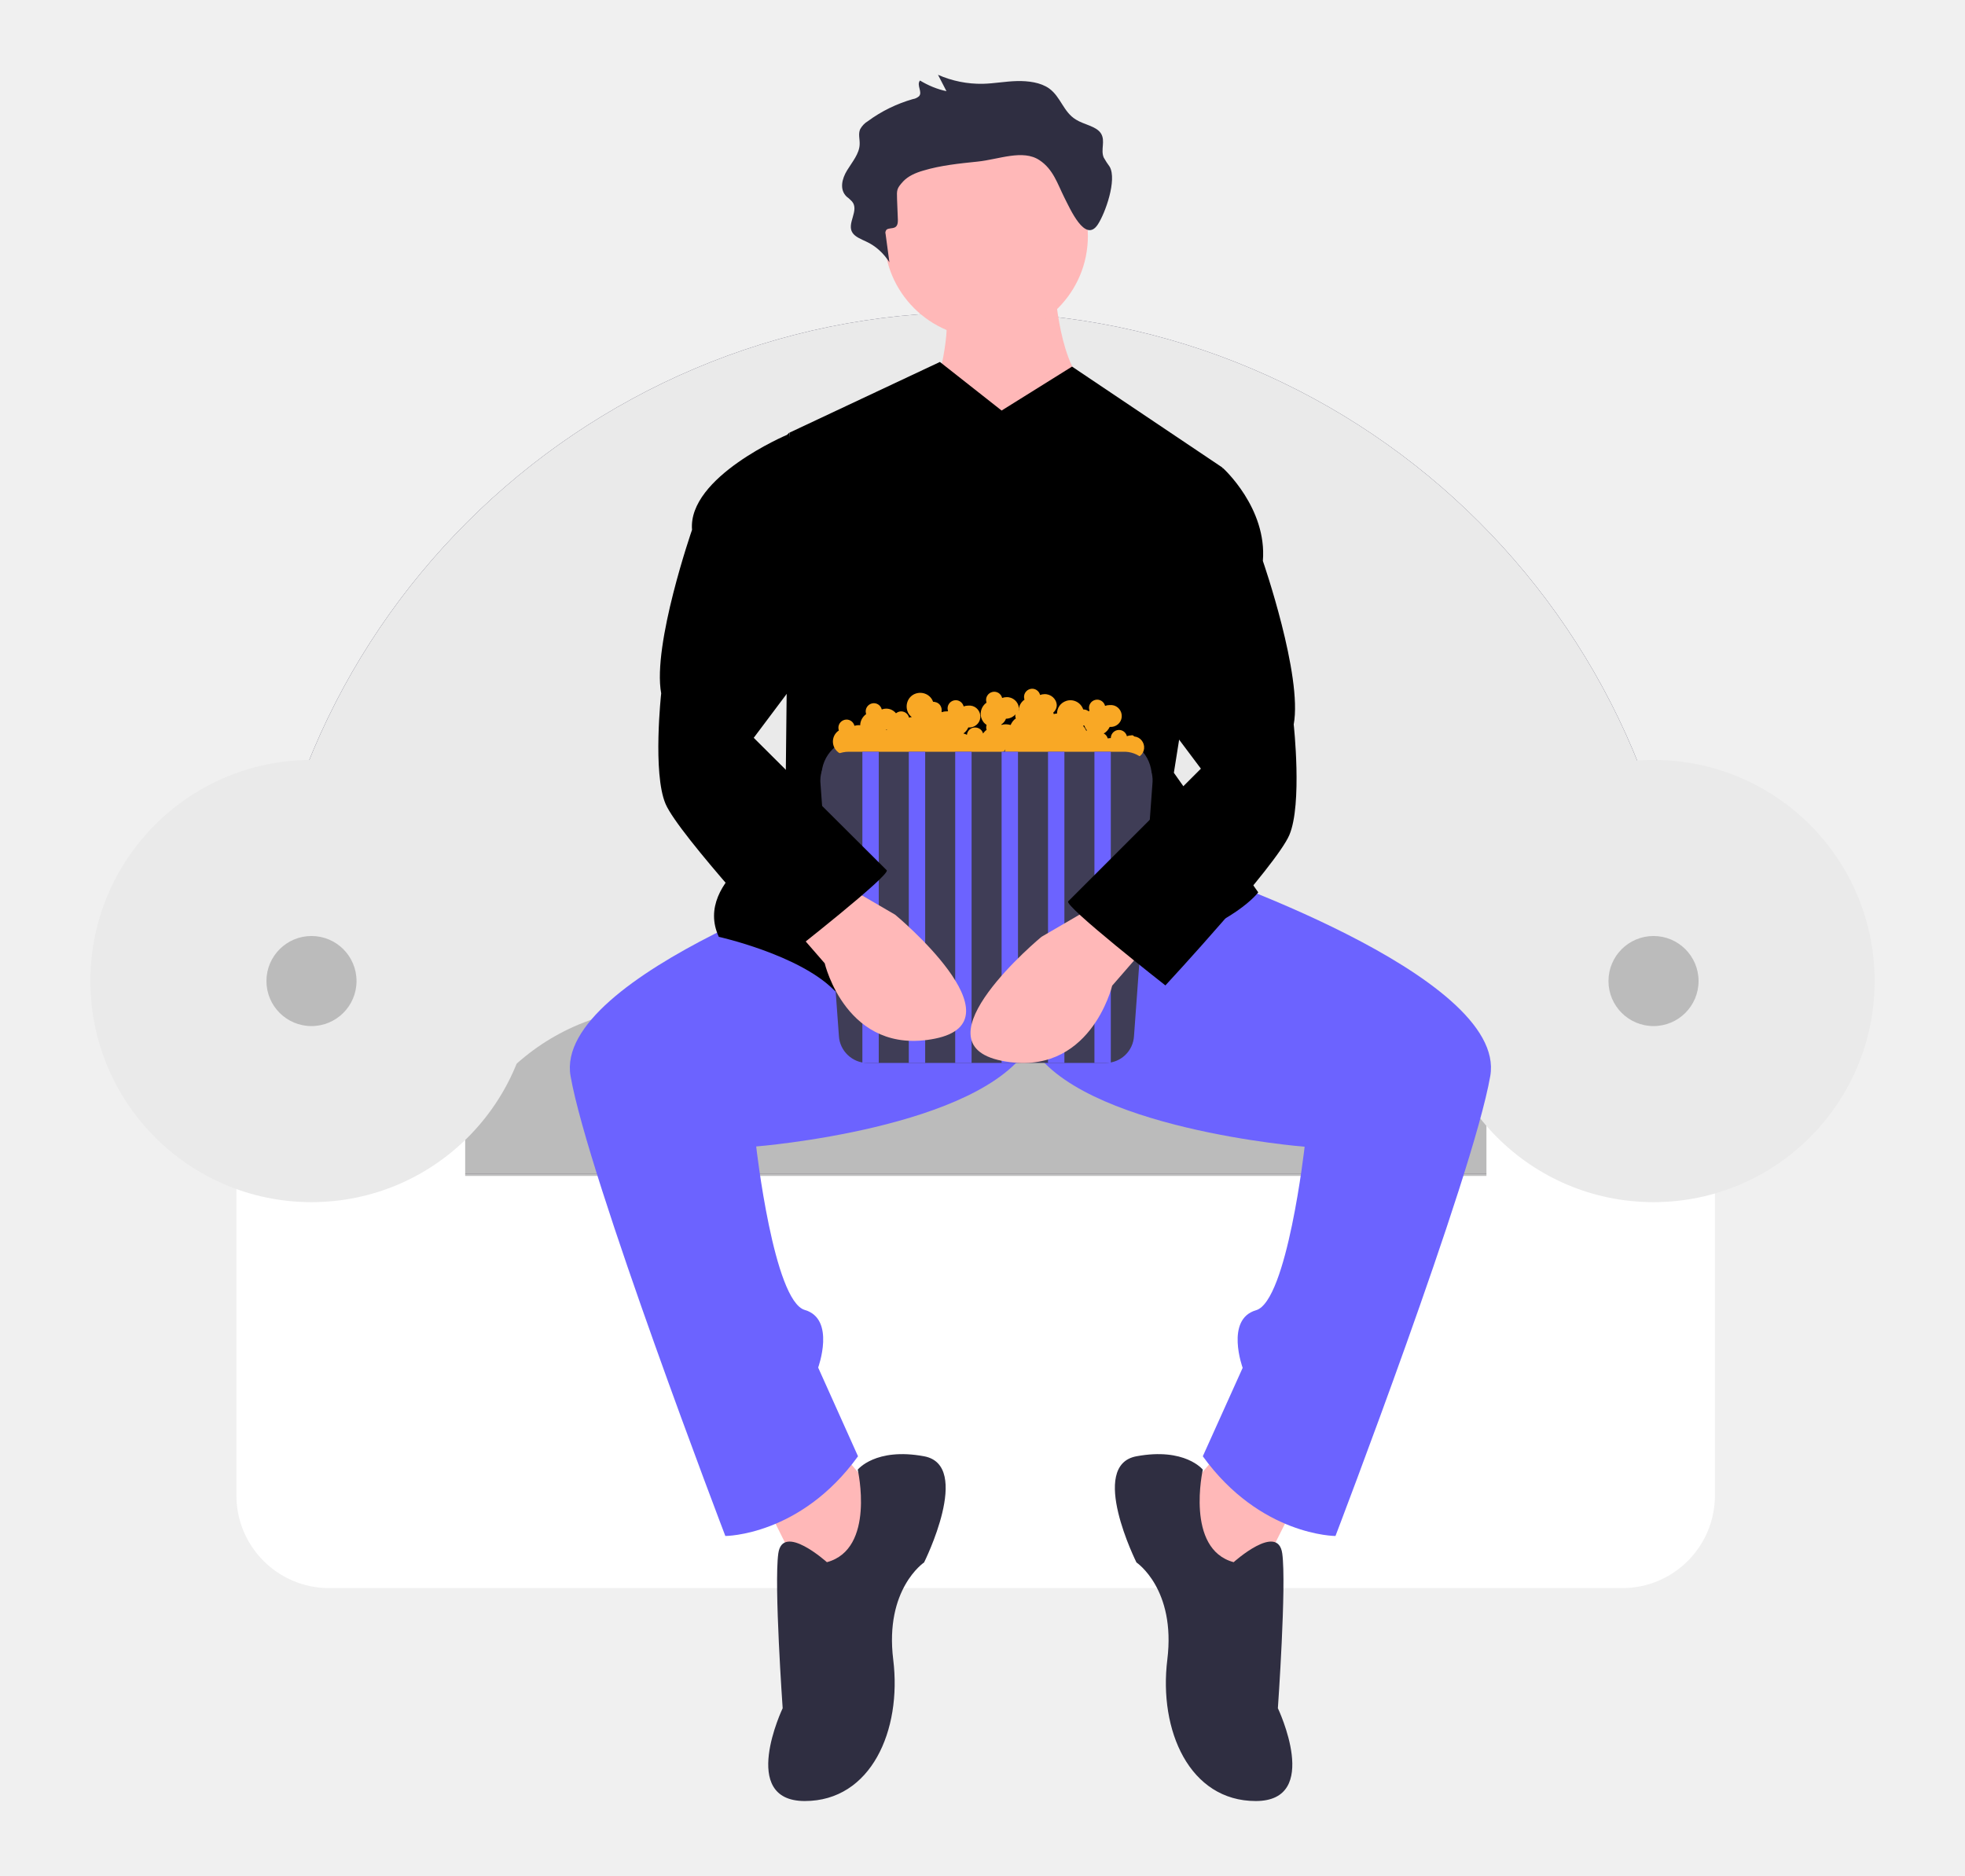
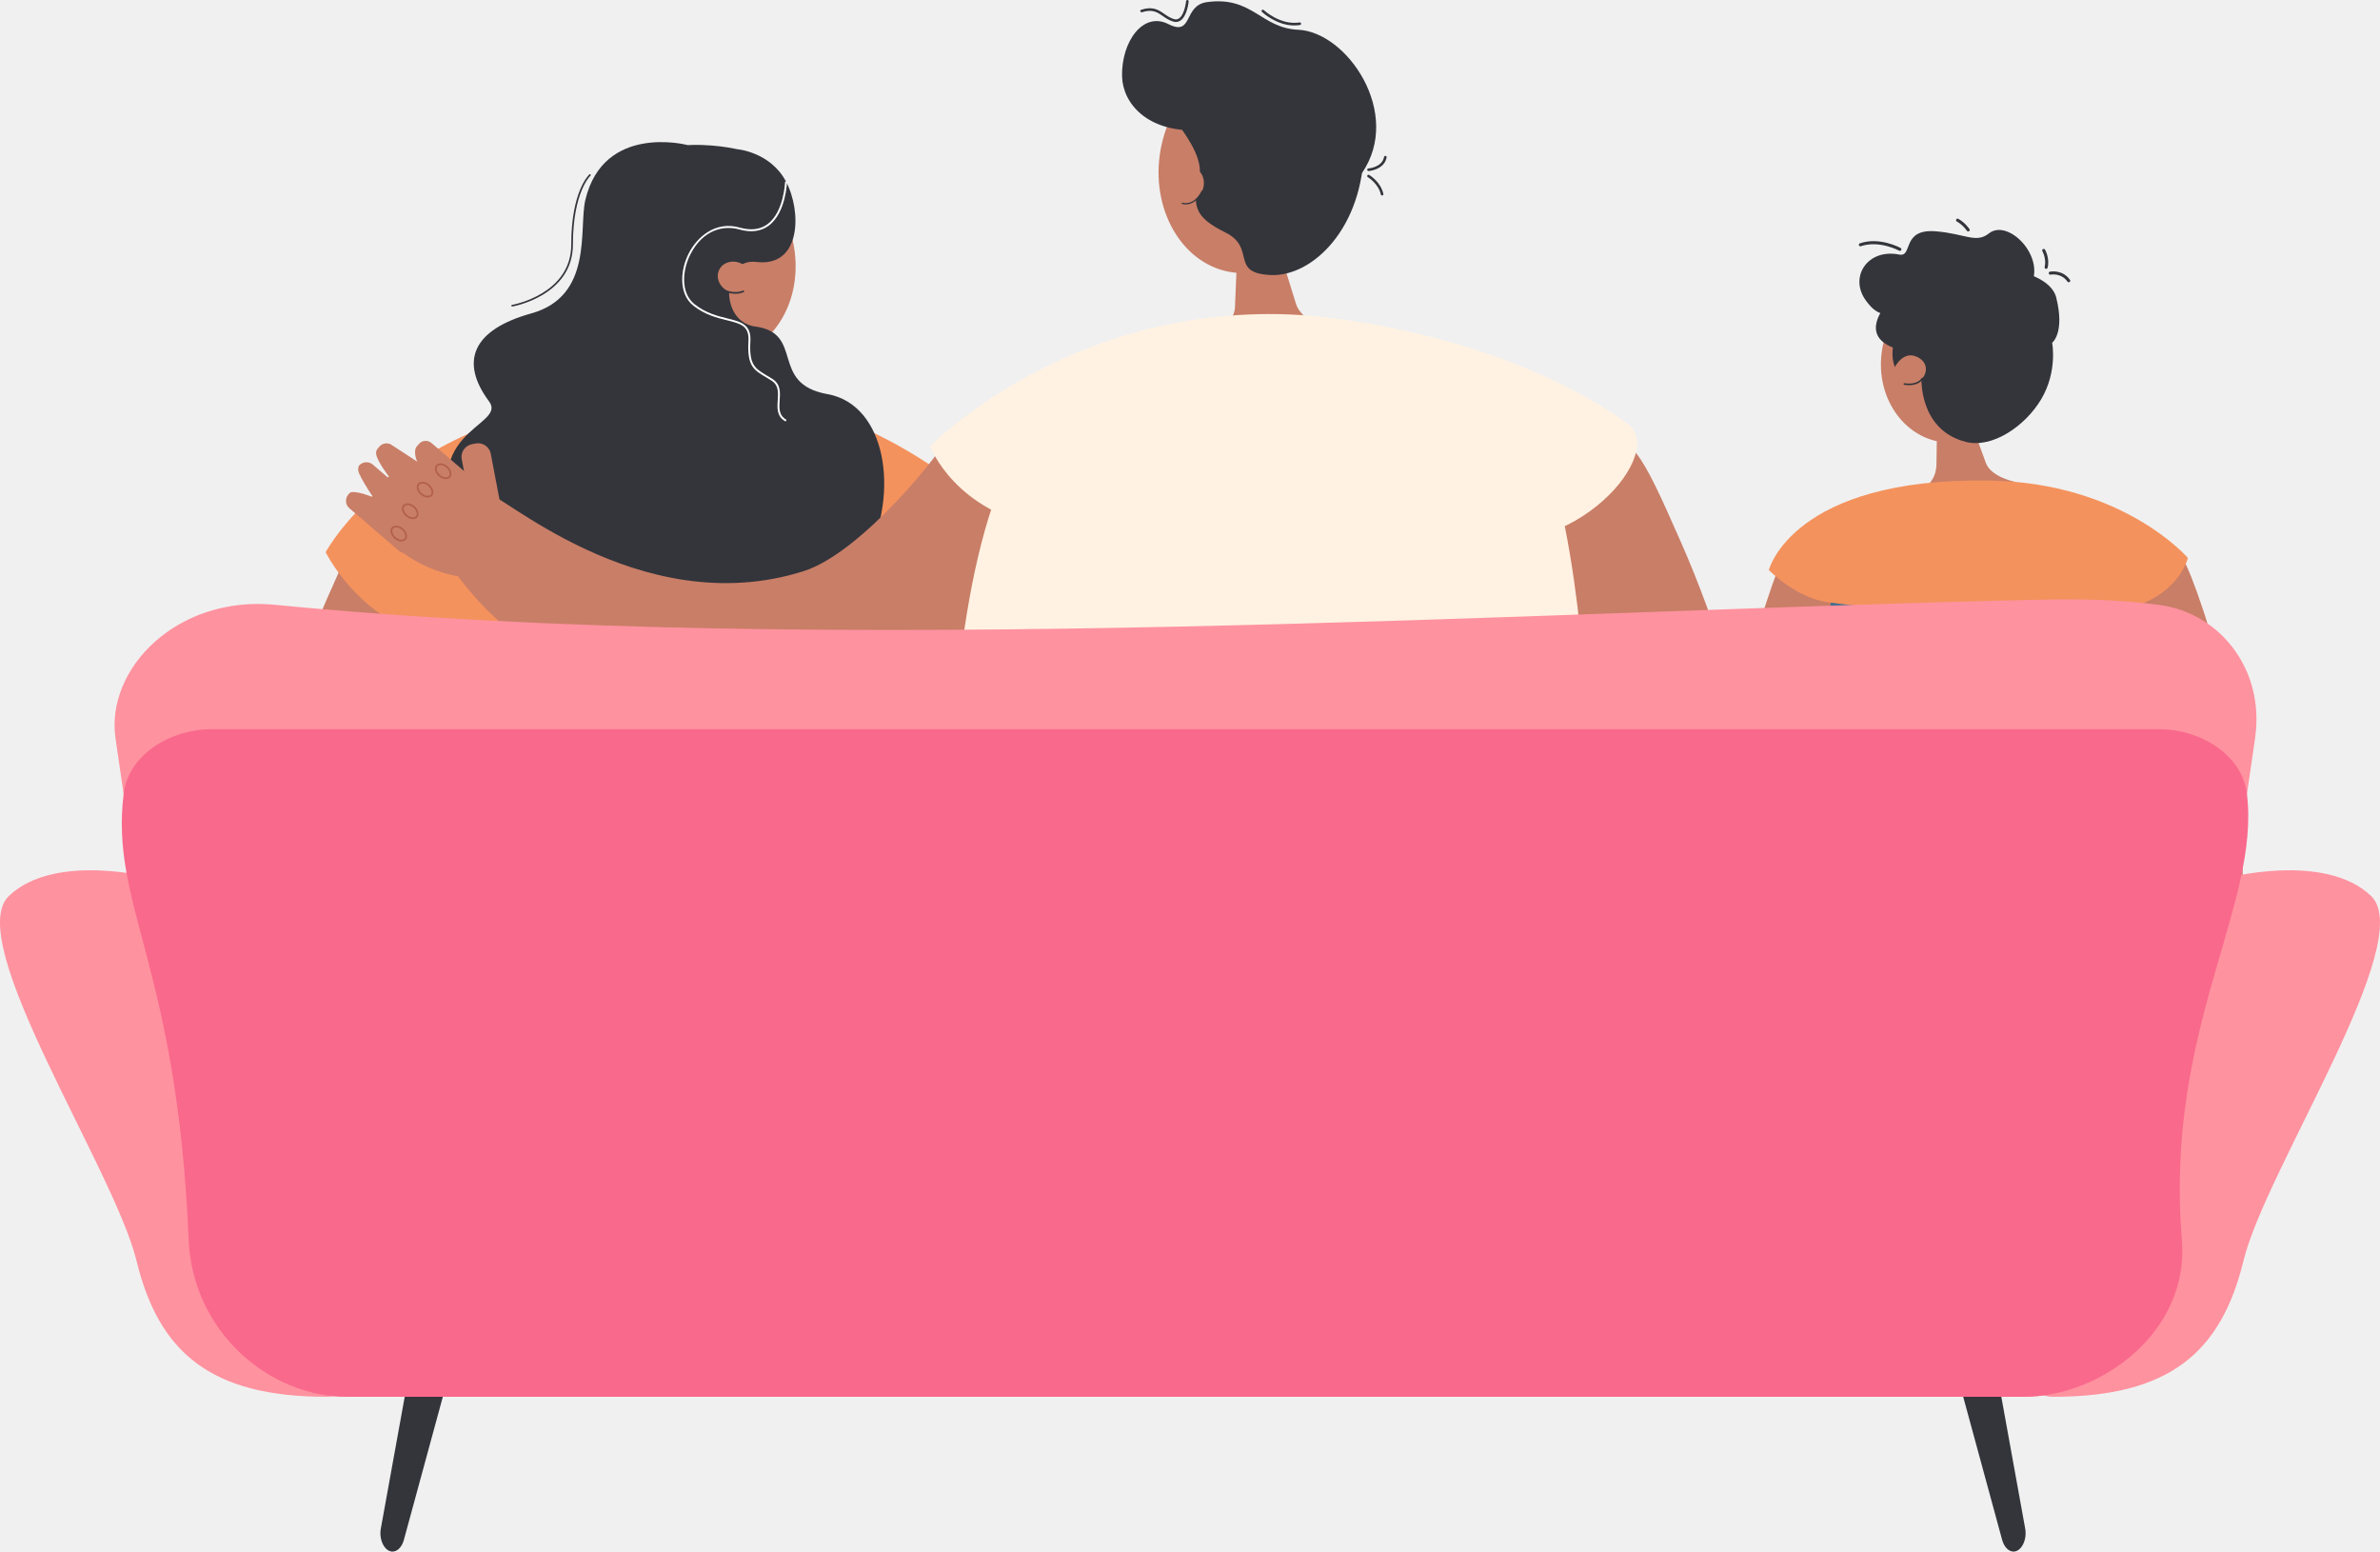
- <svg xmlns="http://www.w3.org/2000/svg" version="1.1" id="Layer_1" x="0px" y="0px" viewBox="0 0 719.8 687.2" style="enable-background:new 0 0 719.8 687.2;" xml:space="preserve">
-   <style type="text/css">
- 	.st0{fill:#3F3D56;}
- 	.st1{fill:#EAEAEA;}
- 	.st2{opacity:0.2;enable-background:new    ;}
- 	.st3{fill:#FFFFFF;}
- 	.st4{fill:#FFB8B8;}
- 	.st5{fill:#6C63FF;}
- 	.st6{fill:#2F2E41;}
- 	.st7{fill:#F9A825;}
- </style>
-   <g>
-     <path class="st0" d="M94.2,430.1h524.5v-53.5c0-144.6-117.6-262.2-262.2-262.2S94.2,232,94.2,376.6V430.1z" />
-     <path class="st1" d="M94.2,430.1h524.5v-53.5c0-144.6-117.6-262.2-262.2-262.2S94.2,232,94.2,376.6V430.1z" />
-     <path class="st2" d="M162.2,448.7h403.6c-0.8-44.2-36.8-79.6-81-79.6H243.2C199,369.1,163,404.5,162.2,448.7z" />
-     <path class="st3" d="M544.5,400.6v30.2H170.4v-30.2H86.6v147.2c0,18.8,15.2,34,34,34l0,0h473.6c18.8,0,34-15.2,34-34l0,0V400.6   H544.5z" />
-     <circle class="st1" cx="114.1" cy="359.4" r="81" />
-     <circle class="st1" cx="605.7" cy="359.4" r="81" />
-     <circle class="st2" cx="114.1" cy="359.4" r="16.5" />
-     <circle class="st2" cx="605.7" cy="359.4" r="16.5" />
-     <path class="st4" d="M386.4,105.1c0,0,1.6,30.8,13,37.3s0,50.2,0,50.2l-53.5,1.6l-3.2-51.8c0,0,6.5-21.1,3.2-30.8   S386.4,105.1,386.4,105.1z" />
-     <polygon class="st4" points="446.2,532.6 426.9,555.3 457.5,584.5 473.8,552  " />
-     <polygon class="st4" points="308.5,532.6 328,555.3 297.2,584.5 281,552  " />
-     <path class="st5" d="M435.8,318.1c0,0,116.6,38.9,110.1,76.1c-6.5,37.3-56.7,168.5-56.7,168.5s-27.5,0-48.6-29.2l14.6-32.4   c0,0-6.5-17.8,4.9-21.1s17.8-59.9,17.8-59.9s-82.6-6.5-100.4-37.3L345,305L435.8,318.1z" />
-     <path class="st5" d="M319.1,318.1c0,0-116.6,38.9-110.1,76.1s56.7,168.5,56.7,168.5s27.5,0,48.6-29.2L299.7,501   c0,0,6.5-17.8-4.9-21.1S277,420,277,420s82.6-6.5,100.4-37.3l32.4-77.7L319.1,318.1z" />
-     <path class="st6" d="M451.9,572.3c0,0,16.2-14.6,17.8-3.2s-1.6,56.7-1.6,56.7s16.2,34-8.1,34s-35.6-25.9-32.4-51.8   s-11.3-35.6-11.3-35.6s-17.8-35.6,0-38.9s24.3,4.9,24.3,4.9S434.1,567.5,451.9,572.3z" />
-     <path class="st6" d="M302.9,572.3c0,0-16.2-14.6-17.8-3.2c-1.6,11.4,1.6,56.7,1.6,56.7s-16.2,34,8.1,34s35.6-25.9,32.4-51.8   s11.3-35.6,11.3-35.6s17.8-35.6,0-38.9s-24.3,4.9-24.3,4.9S320.8,567.5,302.9,572.3z" />
-     <circle class="st4" cx="361.2" cy="86.5" r="37.3" />
-     <path d="M366.9,150.4l-22.6-17.8l-55.1,25.9l-1.6,147.4c0,0-34,16.2-24.3,37.3c0,0,29.2,6.5,42.1,19.4s85.8-4.9,116.6-14.6   s38.9-21.1,38.9-21.1L430,283.1l17.8-111.8l-55.1-37L366.9,150.4z" />
-     <path class="st6" d="M406.5,61.1c-0.8-1.1-1.6-2.3-2.2-3.4c-1.2-2.8,0.7-6.1-1-8.8c-1.7-2.7-6.2-3.2-9.2-5.1   c-4.6-2.8-5.5-8.3-9.8-11.4c-3.1-2.2-7.6-2.8-11.8-2.7s-8.3,0.9-12.5,1c-5.6,0.1-11.2-1-16.4-3.3l3.1,6c-3.4-0.7-6.7-2.1-9.7-3.9   c-1.4,1.7,1.1,4.3-0.4,5.8c-0.6,0.5-1.4,0.9-2.2,1c-5.9,1.7-11.5,4.4-16.5,8.1c-1.2,0.7-2.1,1.7-2.8,2.9c-0.8,1.8-0.1,3.7-0.2,5.6   c-0.1,3.4-2.7,6.4-4.6,9.5c-1.9,3.1-2.9,7.1-0.1,9.7c0.7,0.5,1.3,1.1,1.9,1.7c2.8,3.3-2.1,8.1,0.2,11.5c1,1.5,3.1,2.3,5,3.2   c3.5,1.6,6.4,4.3,8.5,7.6l-1.4-10.4c-0.2-0.5,0-1.1,0.3-1.5c0.7-0.7,2.1-0.4,3.1-0.9s1.1-1.7,1.1-2.7l-0.3-7.6   c-0.1-3.4-0.2-3.9,2.3-6.6c1.8-1.9,4.5-3.1,7.3-3.9c6.3-1.9,13.1-2.6,19.9-3.3c7.8-0.8,16.6-4.6,22.7-0.5c5,3.3,6.6,8.7,9,13.5   c2.2,4.3,7.7,17,12.3,10.1C404.9,78.1,409.2,65.9,406.5,61.1z" />
-     <path class="st0" d="M314.9,270.4h93c7.7,0,14,6.3,14,14l0,0l0,0h-121l0,0l0,0C300.9,276.6,307.1,270.4,314.9,270.4z" />
-     <path class="st7" d="M414.4,269.4c-0.5,0-1.1,0.1-1.6,0.3c-0.4-1.6-2-2.6-3.6-2.2c-1.3,0.3-2.3,1.5-2.3,2.9l0,0   c-0.4,0-0.7,0.1-1.1,0.2c-0.2-0.8-0.7-1.5-1.5-1.9c1-0.5,1.7-1.4,2.2-2.4c2.2,0.2,4.2-1.4,4.4-3.6c0.2-2.2-1.4-4.2-3.6-4.4   c-0.3,0-0.6,0-0.9,0c-0.5,0-1.1,0.1-1.6,0.3c-0.4-1.6-2-2.6-3.6-2.2s-2.6,2-2.2,3.6c0,0.1,0,0.2,0.1,0.3c-0.1,0.1-0.2,0.2-0.3,0.3   c-0.6-0.5-1.3-0.7-2-0.7c-0.9-2.6-3.7-4-6.3-3.1c-2,0.7-3.3,2.5-3.3,4.6c-0.4,0-0.8,0.1-1.2,0.2c0-0.2-0.1-0.3-0.2-0.5   c0.8-0.7,1.3-1.7,1.3-2.8c-0.1-2.3-2.2-4.1-4.5-4c-0.5,0-1.1,0.1-1.6,0.3c-0.4-1.6-2-2.6-3.6-2.2s-2.6,2-2.2,3.6   c0,0.1,0,0.2,0.1,0.3c-1.3,0.9-2.1,2.3-2.1,3.9l-0.1,0.1c0.1-0.3,0.1-0.6,0.1-0.9c-0.1-2.3-2.2-4.1-4.5-4c-0.5,0-1.1,0.1-1.6,0.3   c-0.4-1.6-2-2.6-3.6-2.2s-2.6,2-2.2,3.6c0,0.1,0,0.2,0.1,0.3c-2.3,1.6-2.8,4.7-1.3,6.9c0.3,0.5,0.8,0.9,1.3,1.3   c-0.2,0.6-0.2,1.2,0,1.8c-0.5,0.3-0.9,0.8-1.3,1.3c-0.4-1.6-2.1-2.5-3.7-2.1c-1.2,0.3-2.1,1.4-2.2,2.6c-0.4-0.2-0.8-0.4-1.3-0.5   c0.8-0.5,1.4-1.3,1.8-2.2c2.2,0.2,4.2-1.4,4.4-3.6c0.2-2.2-1.4-4.2-3.6-4.4c-0.3,0-0.6,0-0.9,0c-0.5,0-1.1,0.1-1.6,0.3   c-0.4-1.6-2-2.6-3.6-2.2s-2.6,2-2.2,3.6c0,0.1,0,0.2,0.1,0.3c-0.1,0-0.1,0.1-0.2,0.1c-0.2,0-0.3,0-0.5,0c-0.5,0-1.1,0.1-1.6,0.3   c0-0.1,0-0.1-0.1-0.2c0.3-1.6-0.7-3.2-2.3-3.5c-0.3-0.1-0.5-0.1-0.8-0.1c-0.9-2.6-3.8-3.9-6.4-3s-3.9,3.8-3,6.4   c0.3,0.9,0.8,1.6,1.6,2.2c-0.3,0-0.7,0.1-1,0.2c-0.4-1.6-2-2.6-3.6-2.2c-0.4,0.1-0.8,0.3-1.2,0.6c-0.9-1.1-2.2-1.7-3.6-1.7   c-0.5,0-1.1,0.1-1.6,0.3c-0.4-1.6-2-2.6-3.6-2.2s-2.6,2-2.2,3.6c0,0.1,0,0.2,0.1,0.3c-1.3,0.9-2.2,2.5-2.2,4.1l0,0   c-0.7-0.1-1.4,0-2.1,0.2c-0.4-1.6-2-2.6-3.6-2.2s-2.6,2-2.2,3.6c0,0.1,0,0.2,0.1,0.3c-2.3,1.5-2.9,4.6-1.3,6.9   c1.2,1.7,3.3,2.5,5.3,2.1c0.5,2.7,3,4.5,5.8,4.1c1.6-0.3,3-1.3,3.7-2.8c3.6,0.5,7.3,0.3,10.8-0.5c0.9,2.6,3.7,4,6.3,3.1   c1.3-0.5,2.4-1.4,2.9-2.7c0.7,0,1.4-0.2,2.1-0.5c1.4,2.4,4.4,3.2,6.8,1.9c0.9-0.5,1.7-1.4,2.1-2.4c2.3-0.4,4.6,0.8,5.4,3   c1.4-1.9,3.5-3,5.7-3.2c2.1,0.6,4.3-0.3,5.4-2.1c-0.7,2.7,0.9,5.4,3.6,6.1c2.4,0.6,4.9-0.6,5.8-2.8c0.7,0,1.4-0.2,2.1-0.5   c1.4,2.4,4.4,3.2,6.8,1.9c0.9-0.5,1.7-1.4,2.1-2.4c0.7,0,1.4-0.2,2.1-0.5c1.3,2.4,4.4,3.2,6.7,1.9c0.2-0.1,0.5-0.3,0.7-0.5   c0.5,2.7,3.1,4.5,5.8,4c1.2-0.2,2.4-0.9,3.1-1.9c2.2,1.7,5.3,1.3,7-0.9c0.3-0.3,0.5-0.7,0.6-1.1c2.2,0.2,4.2-1.4,4.4-3.6   c0.2-2.2-1.4-4.2-3.6-4.4C415,269.3,414.8,269.3,414.4,269.4L414.4,269.4z M325,267.3L325,267.3c-0.1,0.1-0.1,0.1-0.1,0.1   c-0.1,0-0.3,0-0.4,0c0,0,0,0,0-0.1C324.6,267.3,324.9,267.3,325,267.3z M366.9,265.6c0-0.1,0-0.1-0.1-0.2c0.8-0.5,1.4-1.3,1.7-2.1   c1.3,0,2.6-0.6,3.5-1.6c0,0.2-0.1,0.4-0.1,0.6c0,0.3,0.1,0.6,0.2,0.9c-0.9,0.6-1.5,1.5-1.9,2.4   C369.1,265.3,367.9,265.2,366.9,265.6L366.9,265.6z M396.8,266c0-0.1,0-0.1,0-0.2c0.1,0,0.3,0,0.4,0c0.2,0.6,0.5,1.2,1,1.8   c-0.1,0-0.2,0-0.3,0.1C397.6,267,397.2,266.4,396.8,266z" />
-     <path class="st0" d="M310.9,275.4c-5.8,0-10.4,4.7-10.4,10.4c0,0.2,0,0.4,0,0.6l6.8,93.1c0.3,5.5,4.9,9.9,10.4,9.9H405   c5.5,0,10.1-4.3,10.4-9.9l6.8-93.1c0.3-5.8-4.1-10.7-9.9-11c-0.2,0-0.4,0-0.6,0H310.9z" />
-     <rect x="315.9" y="275.4" class="st5" width="6" height="114" />
-     <rect x="332.9" y="275.4" class="st5" width="6" height="114" />
-     <rect x="349.9" y="275.4" class="st5" width="6" height="114" />
-     <rect x="366.9" y="275.4" class="st5" width="6" height="114" />
-     <rect x="383.9" y="275.4" class="st5" width="6" height="114" />
-     <rect x="400.9" y="275.4" class="st5" width="6" height="114" />
-     <path class="st4" d="M400.9,331.9l-19.4,11.3c0,0-47,38.9-14.6,45.4s40.5-27.5,40.5-27.5l11.3-13L400.9,331.9z" />
-     <path class="st4" d="M308.5,323.8l19.4,11.3c0,0,47,38.9,14.6,45.4s-40.4-27.6-40.4-27.6l-11.3-13L308.5,323.8z" />
-     <path d="M426.9,169.9l21.1,1.6c0,0,16.2,14.6,14.6,34c0,0,14.6,42.1,11.3,59.9c0,0,3.2,29.2-1.6,40.5S426.9,361,426.9,361   s-37.3-29.2-35.6-30.8l48.6-48.6l-24.3-32.4L426.9,169.9z" />
-     <path d="M289.1,158.5l-0.8,0.8c0,0-36.4,15.4-34.8,34.8c0,0-14.6,42.1-11.3,59.9c0,0-3.2,29.2,1.6,40.5s45.4,55.1,45.4,55.1   s37.3-29.2,35.6-30.8l-48.7-48.5l24.3-32.4L289.1,158.5z" />
+ <svg xmlns="http://www.w3.org/2000/svg" id="Layer_2" data-name="Layer 2" viewBox="0 0 1400.35 912.78">
+   <g id="_Layer_" data-name="&amp;lt;Layer&amp;gt;">
+     <g>
+       <g>
+         <g>
+           <path d="M581.05,301.5s17.64,34.14,16.98,86.22c-.65,52.07-60.74,20.25-60.74,20.25,0,0-1.96-68.58,0-70.54,1.96-1.96,43.76-35.92,43.76-35.92Z" style="fill: #c97e67; stroke-width: 0px;" />
+           <path d="M395.66,226.01l9.45-30.5,2.75-8.88,16.17-52.21,2.13,51.93,1.27,31.17.4,9.87c.27,6.7,4.36,8.1,9.32,13.93,2.01,2.36,14.9,16.66.28,23.12-18.21,8.05-52.26-4.14-65.2-20.1.1-.02,20.37-8.47,23.43-18.33Z" style="fill: #c97e67; stroke-width: 0px;" />
+           <path d="M467.56,147.87c-4.02-30.63-27.88-52.76-53.28-49.43-25.4,3.34-42.74,30.87-38.72,61.51,4.02,30.63,27.88,52.76,53.28,49.43,25.41-3.34,42.74-30.87,38.72-61.51Z" style="fill: #c97e67; stroke-width: 0px;" />
+           <path d="M195.55,685.17c7.53-82.86,24.79-201.34,64.31-295.16,9.16-21.74,12.97-29.9,20.11-41.77,5.75-9.55-4.54-30.55-20.78-40.56-15.23-9.39-38.96-7.86-42.71-3.21-6.38,7.91-13.19,23.06-23.79,47.12-36.83,83.6-58.89,191.6-67.83,330.84l70.68,2.74Z" style="fill: #c97e67; stroke-width: 0px;" />
+           <path d="M265.91,299.81s16.97-67.25,142.15-67.93c180.53-.98,163.82,164.9,180.52,416.99,0,0-177.83-25.15-346.25,11,0,0-15.62-257.31,23.58-360.07Z" style="fill: #e28569; stroke-width: 0px;" />
+           <path d="M191.6,324.86s28.56,58.29,92.42,51.93c61.25-6.11,196.47-25.12,244-32.95,47.52-7.83,68.06-29.59,68.06-29.59,0,0-58.11-65.51-144.15-79.49-8.08-1.32-16.47-2.3-25.16-2.86-14.59-.94-29.12.57-43.49.86-144.02,2.95-191.68,92.1-191.68,92.1Z" style="fill: #f4925d; stroke-width: 0px;" />
+           <path d="M433.6,87.76s19.6,1.47,28.9,19.1c9.31,17.64,8.9,50.41-17.35,47.25-26.25-3.16-14.14,50.25-41.02,53.18-26.87,2.93-63.41-52.7-47.45-93.36,15.96-40.66,76.91-26.18,76.91-26.18Z" style="fill: #33353b; stroke-width: 0px;" />
+           <path d="M404.14,85.25s-48.92-12.68-59.7,32.25c-4.07,16.95,4.9,56.65-31.84,66.87-34.55,9.62-42.31,28.3-24.82,51.81,11.26,15.14-48.1,17.25-13.72,81.38,30.7,57.25,215.8,49.25,235.59,10.71,19.79-38.54,11.74-90.27-22.77-96.41-34.51-6.14-13.12-35.86-42.57-39.78-16.96-2.26-20.52-26.45-7.29-40.17,13.23-13.72-32.89-66.68-32.89-66.68Z" style="fill: #33353b; stroke-width: 0px;" />
+           <path d="M462.23,247.95c-5.27-2.9-4.94-7.79-4.62-12.53.31-4.52.6-8.79-3.7-11.52-1.2-.76-2.31-1.42-3.38-2.07-7.11-4.24-11.02-6.57-10.15-21.17.54-9.01-4.71-10.3-12.65-12.24-5.78-1.41-12.96-3.18-19.81-8.62-8.6-6.84-7.84-20.68-2.65-30.81,4.87-9.5,15.64-19.16,29.95-15.11,6.55,1.85,12.05,1.18,16.35-1.98,9.76-7.17,10.36-24.88,10.37-25.05l1.12.03c0,.19-.14,4.64-1.53,10.09-1.29,5.06-3.95,11.91-9.29,15.84-4.6,3.38-10.43,4.11-17.32,2.16-8.95-2.53-21.17-.04-28.64,14.54-4.98,9.73-5.78,22.96,2.35,29.42,6.65,5.29,13.71,7.02,19.38,8.41,7.88,1.93,14.1,3.46,13.51,13.4-.83,13.91,2.65,15.99,9.6,20.13,1.08.64,2.2,1.31,3.41,2.08,4.86,3.1,4.53,7.9,4.21,12.55-.31,4.58-.61,8.91,4.04,11.46l-.54.99Z" style="fill: #fff; stroke-width: 0px;" />
+           <path d="M301.33,180.34c-.23,0-.44-.17-.48-.41-.04-.27.14-.52.4-.56.35-.06,34.86-6.15,34.86-35.52,0-31.21,10.26-40.87,10.69-41.27.2-.18.51-.17.69.03.18.2.17.51-.03.69-.03.02-2.62,2.44-5.18,8.61-2.37,5.71-5.19,15.88-5.19,31.93,0,30.21-35.32,36.43-35.68,36.49-.03,0-.05,0-.08,0Z" style="fill: #33353b; stroke-width: 0px;" />
+           <path d="M436.2,155.05c-5.01-2.46-10.84-.82-13.04,3.66-2.19,4.47.09,10.09,5.09,12.54,5.01,2.45,10.84.82,13.03-3.66,2.19-4.47-.09-10.09-5.09-12.54Z" style="fill: #c97e67; stroke-width: 0px;" />
+           <path d="M432.68,172.81c-3.81,0-6.78-1.55-6.96-1.65l.46-.86c.06.03,5.82,3.03,11.35.51l.41.89c-1.8.83-3.61,1.12-5.26,1.12Z" style="fill: #33353b; stroke-width: 0px;" />
+         </g>
+         <g>
+           <path d="M762.56,178.82l-10.54-34.03-3.07-9.91-18.05-58.26-2.37,57.95-1.42,34.78-.45,11.01c-.31,7.47-4.86,9.05-10.41,15.54-2.25,2.63-16.62,18.59-.31,25.79,20.32,8.98,58.32-4.62,72.76-22.43-.11-.02-22.73-9.45-26.14-20.45Z" style="fill: #c97e67; stroke-width: 0px;" />
+           <path d="M682.32,91.63c4.49-34.18,31.11-58.88,59.46-55.16,28.35,3.72,47.69,34.45,43.21,68.64-4.49,34.18-31.11,58.88-59.46,55.16-28.35-3.72-47.7-34.45-43.21-68.64Z" style="fill: #c97e67; stroke-width: 0px;" />
+           <path d="M704.5,76.63c-29.6,1.11-43.96-15.97-44.3-31.78-.44-20.28,12.33-38.24,27.2-30.7,14.87,7.54,8.49-10.95,22.78-12.91,26.72-3.67,31.73,15.33,53.6,16.26,28.84,1.22,61.72,49.27,37.55,84.35,0,0-73.46-26.09-96.83-25.22Z" style="fill: #33353b; stroke-width: 0px;" />
+           <path d="M678.15,56.18s31.63,30.45,27.46,47.59c-4.17,17.13-3.12,23.85,15.36,32.98,18.47,9.14,2.16,23.98,26.78,25.05,24.62,1.07,54.77-28.02,54.77-75.84,0-26.66-15.32-44.11-15.32-44.11l-109.04,14.32Z" style="fill: #33353b; stroke-width: 0px;" />
+           <path d="M985.87,691.21c-8.4-92.47-27.67-224.67-71.77-329.37-10.22-24.26-14.48-33.37-22.45-46.62-6.41-10.66,5.07-34.09,23.19-45.26,17-10.48,43.47-8.77,47.66-3.58,7.12,8.83,14.72,25.73,26.55,52.59,41.09,93.29,65.72,213.81,75.69,369.18l-78.87,3.05Z" style="fill: #c97e67; stroke-width: 0px;" />
+           <path d="M269.47,338.99c-13.31-13.11,16.33-48.98,16.33-48.98,5.09-3.57,89.88,76.79,187.04,45.99,34.6-10.97,82.44-71.53,85.89-80.53.46-1.2,76.62,26.34,76.62,26.34-6.25,16.29-13.47,67.83-50.71,102.11-77.04,70.91-243.94,50.85-315.17-44.92Z" style="fill: #c97e67; stroke-width: 0px;" />
+           <path d="M907.35,261.18s-18.93-75.04-158.63-75.8c-201.46-1.1-182.8,184.01-201.44,465.33,0,0,198.44-28.06,386.39,12.28,0,0,17.43-287.14-26.31-401.8Z" style="fill: #fff2e2; stroke-width: 0px;" />
+           <path d="M958.92,250.42l-91.24,50.48s-199.78,18.14-252.81,9.4c-53.03-8.74-67.58-47.68-67.58-47.68,0,0,56.49-58.44,152.49-74.05,9.02-1.48,18.38-2.56,28.08-3.19,16.28-1.05,32.59-.83,48.53.96,121.68,13.71,182.54,64.07,182.54,64.07Z" style="fill: #fff2e2; stroke-width: 0px;" />
+           <path d="M960.82,252.53c7.74,10.94-3.66,32.57-25.45,48.29-21.79,15.73-45.73,19.6-53.46,8.66-7.74-10.94,3.66-32.57,25.45-48.29,21.79-15.73,45.73-19.6,53.46-8.66Z" style="fill: #fff2e2; stroke-width: 0px;" />
+           <path d="M689.64,103c3.58-5.09,10.17-6.61,14.72-3.41,4.55,3.2,5.32,9.92,1.74,15.01-3.58,5.08-10.17,6.61-14.72,3.41-4.55-3.2-5.32-9.92-1.74-15.01Z" style="fill: #c97e67; stroke-width: 0px;" />
+           <path d="M813.2,115c-.35,0-.66-.24-.74-.6-1.44-6.46-7.59-10.15-7.65-10.18-.36-.21-.49-.68-.27-1.04.21-.36.68-.48,1.05-.27.28.16,6.79,4.06,8.36,11.17.09.41-.17.82-.58.91-.06.01-.11.02-.17.02Z" style="fill: #33353b; stroke-width: 0px;" />
+           <path d="M805.2,100.61c-.4,0-.74-.31-.76-.71-.03-.42.29-.78.71-.81.08,0,8.07-.59,9.21-6.77.08-.41.48-.69.89-.61.41.08.69.47.61.89-1.36,7.36-10.52,8.01-10.62,8.02-.02,0-.03,0-.05,0Z" style="fill: #33353b; stroke-width: 0px;" />
+           <path d="M691.89,12.93c-.52,0-1.06-.08-1.61-.25-2.47-.73-4.3-2-6.08-3.23-3.28-2.28-6.12-4.25-12.28-2.26-.4.13-.83-.09-.96-.49-.13-.4.09-.83.49-.96,6.88-2.22,10.31.16,13.62,2.45,1.68,1.16,3.41,2.36,5.64,3.03,1.13.34,2.12.21,3.01-.4,3.35-2.26,4.14-10.05,4.15-10.13.04-.42.41-.72.83-.69.42.04.73.41.69.83-.03.35-.87,8.59-4.81,11.25-.83.56-1.73.84-2.69.84Z" style="fill: #33353b; stroke-width: 0px;" />
+           <path d="M761.52,14.97c-10.48,0-18.63-7.6-19.01-7.95-.31-.29-.32-.77-.03-1.08.29-.31.77-.32,1.08-.03.1.09,9.79,9.11,21.09,7.29.41-.07.81.22.87.63.07.42-.22.81-.63.87-1.15.18-2.27.27-3.37.27Z" style="fill: #33353b; stroke-width: 0px;" />
+           <path d="M697.59,120.24c-1.23,0-2.04-.27-2.09-.28-.19-.07-.29-.27-.23-.47.06-.19.27-.29.47-.23.27.09,6.68,2.13,11.21-6.91.09-.18.31-.26.49-.16.18.09.25.31.16.49-2.51,5.01-5.65,6.73-7.84,7.29-.81.21-1.55.28-2.17.28Z" style="fill: #33353b; stroke-width: 0px;" />
+         </g>
+         <g>
+           <path d="M253.73,310.51l-.6.69c-2.08,2.43-5.77,2.71-8.2.62l-21.49-14.4c-2.43-2.08-11.73-16.51-12.57-20.19-.41-1.79.33-3.27.33-3.27,2.08-2.43,5.78-2.71,8.2-.62l33.71,28.96c2.43,2.08,2.71,5.78.62,8.2Z" style="fill: #c97e67; stroke-width: 0px;" />
+           <path d="M264.38,298.12l-.95,1.11c-1.99,2.31-5.5,2.58.4,12.28l-32.77-28.16c-10.53-13.68-10.79-17.19-8.8-19.5l.95-1.11c1.99-2.31,5.5-2.58,7.81-.59l38.23,24.87c2.31,1.99-2.88,8.79-4.87,11.1Z" style="fill: #c97e67; stroke-width: 0px;" />
+           <path d="M290.36,315.71l-2.19.42c-4.1.78-8.09-1.93-8.87-6.03l-7.63-39.92c-.78-4.1,1.93-8.09,6.02-8.87l2.19-.42c4.1-.78,8.09,1.93,8.87,6.02l7.63,39.92c.78,4.1-1.93,8.09-6.02,8.87Z" style="fill: #c97e67; stroke-width: 0px;" />
+           <path d="M275.05,285.69l-1.38,1.6c-1.87,2.18-5.18,2.43-7.36.56l-19.61-14.67c-2.18-1.87-3.45-8.23-1.58-10.41l1.38-1.6c1.87-2.18,5.18-2.43,7.36-.56l20.63,17.73c2.18,1.87,2.43,5.18.56,7.36Z" style="fill: #c97e67; stroke-width: 0px;" />
+           <path d="M269.47,338.99s-29.75-3.9-47.18-28.9c-18.18-26.06,27.68-42.81,37.23-40.31,9.56,2.5,32.09,26.03,32.09,26.03l-22.14,43.18Z" style="fill: #c97e67; stroke-width: 0px;" />
+           <path d="M243.42,322.58l-.68.8c-2.06,2.39-5.7,2.67-8.09.61l-29.09-24.99c-2.39-2.06-2.67-5.7-.61-8.09l.68-.8c2.06-2.39,15.42,2.47,17.81,4.53l19.36,19.85c2.39,2.06,2.67,5.69.61,8.09Z" style="fill: #c97e67; stroke-width: 0px;" />
+         </g>
+         <path d="M262.34,281.86c-1.33,0-2.84-.57-4.13-1.68h0c-2.29-1.97-3.02-4.9-1.62-6.52,1.4-1.63,4.4-1.35,6.69.62,2.29,1.97,3.02,4.89,1.62,6.52-.61.71-1.53,1.06-2.57,1.06ZM258.88,279.4c1.83,1.57,4.23,1.9,5.24.73,1.01-1.18.32-3.5-1.51-5.07-1.83-1.57-4.23-1.9-5.24-.73-1.01,1.18-.32,3.5,1.51,5.07h0Z" style="fill: #b2604d; stroke-width: 0px;" />
+         <path d="M251.67,292.7c-1.33,0-2.84-.57-4.13-1.68h0c-2.29-1.97-3.02-4.9-1.62-6.52,1.4-1.63,4.4-1.35,6.69.62,2.29,1.97,3.02,4.89,1.62,6.52-.61.71-1.53,1.06-2.57,1.06ZM248.21,290.24c1.83,1.57,4.23,1.91,5.24.73,1.01-1.18.32-3.5-1.51-5.07-1.83-1.57-4.23-1.9-5.24-.73-1.01,1.18-.32,3.5,1.51,5.07h0Z" style="fill: #b2604d; stroke-width: 0px;" />
+         <path d="M242.95,305.39c-.18,0-.36-.01-.55-.03-1.23-.14-2.5-.73-3.58-1.66-2.29-1.97-3.02-4.89-1.62-6.52.7-.82,1.8-1.19,3.11-1.04,1.23.14,2.5.73,3.59,1.66,1.08.93,1.86,2.1,2.18,3.29.34,1.26.14,2.41-.56,3.23-.6.7-1.5,1.07-2.56,1.07ZM239.76,297.14c-.76,0-1.38.25-1.78.71-1.01,1.18-.32,3.5,1.51,5.07.93.8,2,1.3,3.03,1.42.95.11,1.74-.14,2.21-.69.47-.55.6-1.37.35-2.29-.27-1-.93-1.99-1.86-2.78s-2-1.3-3.03-1.42c-.15-.02-.29-.03-.43-.03Z" style="fill: #b2604d; stroke-width: 0px;" />
+         <path d="M236.23,318.53c-.18,0-.36-.01-.55-.03-1.23-.14-2.5-.73-3.58-1.66-2.29-1.97-3.02-4.9-1.62-6.52.7-.82,1.81-1.19,3.11-1.04,1.23.14,2.5.73,3.59,1.66,2.29,1.97,3.02,4.89,1.62,6.52-.6.7-1.5,1.07-2.56,1.07ZM233.05,310.27c-.76,0-1.38.25-1.78.71-1.01,1.18-.32,3.5,1.51,5.07.93.8,2,1.3,3.03,1.42.95.11,1.74-.14,2.21-.69,1.01-1.18.32-3.5-1.51-5.07-.93-.8-2-1.3-3.03-1.42-.15-.02-.29-.03-.43-.03Z" style="fill: #b2604d; stroke-width: 0px;" />
+       </g>
+       <g>
+         <path d="M1275.2,566.66c.11-52.09-3.79-126.93-22.98-187.7-4.45-14.08-6.35-19.39-10.12-27.2-3.03-6.29,4.6-18.78,15.3-24.08,10.04-4.97,24.07-4.59,26.81.48,3.03,5.6,6.89,15.14,12.1,30.75,18.11,54.25,25.6,122.84,23.11,210.15l-44.22-2.39Z" style="fill: #c97e67; stroke-width: 0px;" />
+         <path d="M1060.07,563.09c-.11-52.09,3.79-126.93,22.98-187.7,4.45-14.08,6.35-19.39,10.12-27.2,3.03-6.29-4.6-18.78-15.3-24.08-10.04-4.97-24.74-2.64-26.81.48-3.52,5.3-6.89,15.14-12.1,30.75-18.11,54.25-25.6,122.84-23.11,210.15l44.22-2.39Z" style="fill: #c97e67; stroke-width: 0px;" />
+         <path d="M1244.37,318.45s-11.17-31.69-84.93-32.14c-106.37-.65-76.38,89.07-105.19,261.89,0,0,93.37-33.58,204.02,7.24,0,0,9.21-169.36-13.89-237Z" style="fill: #436e8e; stroke-width: 0px;" />
+         <path d="M1185.05,283.3c-11.3,12.88-33.86,21.46-44.9,17.73-13.75-4.65-8.32-12.81-6.55-14.72,4.35-4.69,5.69-8.12,5.78-13.65l.02-1.34.11-6.8.2-12.79.2-12.93.66-42.86,15.88,43.52,2.7,7.41,3.81,10.45,5.47,14.97c3.01,8.23,16.53,11,16.62,11.02Z" style="fill: #c97e67; stroke-width: 0px;" />
+         <path d="M1287.31,328.24s-6.65,29.19-51.96,32.36c-40.66,2.85-125.95-1.41-160.23-6.36-18.57-2.69-34.37-18.89-34.37-18.89,0,0,13.71-54.48,129.68-52.67,78.9,1.23,116.89,45.56,116.89,45.56Z" style="fill: #f4925d; stroke-width: 0px;" />
+         <path d="M1107.15,207.4c3.43-26.09,24.96-44.77,48.1-41.73,23.14,3.04,39.12,26.65,35.7,52.73-3.42,26.08-24.96,44.77-48.1,41.73-23.14-3.04-39.12-26.65-35.7-52.73Z" style="fill: #c97e67; stroke-width: 0px;" />
+         <path d="M1097.99,176.99c3.56,4.77,8.14,10.03,19.76,7.79,11.63-2.24,14.49-8.02,14.49-8.02,0,0,4.32,8.6,14.91,7.88s11.96-5.04,11.96-5.04c0,0,1.38,9.68,10.73,11.91,9.36,2.24-5.7,13.74,10.4,16.02,11.63,1.65,6.11-25.85,14.01-38.6,10.57-17.06-12.57-40.82-24.04-31.6-7.51,6.03-14.22.1-31.26-1.26-20.42-1.64-13.24,15.33-21.47,13.69-18.77-3.74-29.78,13.43-19.49,27.23Z" style="fill: #33353b; stroke-width: 0px;" />
+         <path d="M1217.21,166.06c-.28,0-.56-.13-.73-.38-3.7-5.25-9.73-4.16-9.98-4.11-.48.09-.95-.22-1.05-.71-.09-.48.22-.95.7-1.05.3-.06,7.4-1.38,11.79,4.83.28.4.19.96-.22,1.25-.16.11-.34.16-.51.16Z" style="fill: #33353b; stroke-width: 0px;" />
+         <path d="M1203.91,158.18c-.07,0-.15,0-.22-.03-.48-.12-.77-.61-.65-1.09,1.21-4.71-1.31-9.25-1.33-9.3-.24-.43-.09-.98.34-1.22s.98-.09,1.22.34c.12.21,2.89,5.22,1.5,10.62-.1.41-.47.67-.87.67Z" style="fill: #33353b; stroke-width: 0px;" />
+         <path d="M1117.86,147.58c-.15,0-.29-.04-.43-.11-.12-.06-11.72-6.32-22.53-2.62-.47.16-.98-.09-1.14-.56-.16-.47.09-.98.56-1.14,11.57-3.96,23.47,2.47,23.97,2.75.43.24.59.78.35,1.21-.16.3-.47.46-.78.46Z" style="fill: #33353b; stroke-width: 0px;" />
+         <path d="M1109.51,179.71s-15.46,17.03,4.22,24.71c0,0-3.53,22.02,16.81,16.9,0,0-2.13,31.58,26.26,38.67,15.47,3.86,34.79-9.28,44.22-25.15,9.74-16.39,6.43-33.21,6.43-33.21,0,0,7.62-5.69,2.4-26.6-2.75-11.02-19.85-14.75-19.85-14.75l-84.36,19.43h3.87Z" style="fill: #33353b; stroke-width: 0px;" />
+         <path d="M1158.05,136.18c-.29,0-.58-.15-.75-.41-.02-.03-2.18-3.35-5.95-5.48-.43-.24-.58-.79-.34-1.22.24-.43.79-.58,1.22-.34,4.17,2.35,6.48,5.92,6.57,6.07.26.42.14.97-.27,1.23-.15.1-.32.14-.48.14Z" style="fill: #33353b; stroke-width: 0px;" />
+         <path d="M1113.73,218.25s4.92-12.55,14.13-8.35c9.22,4.2,5.07,14.5-2,15.88-7.07,1.38-12.14-7.53-12.14-7.53Z" style="fill: #c97e67; stroke-width: 0px;" />
+         <path d="M1123.27,226.59c-.86,0-1.81-.07-2.86-.22-.25-.04-.43-.27-.39-.52.04-.25.27-.42.52-.39,7.97,1.15,10-2.85,10.09-3.02.11-.23.38-.32.61-.22.23.11.33.38.22.61-.08.17-1.85,3.75-8.2,3.75Z" style="fill: #33353b; stroke-width: 0px;" />
+       </g>
+       <g>
+         <path d="M92.04,516.89s-59.13-16.16-86.78,10.17c-27.65,26.33,61.87,160.6,75.04,214.58,13.16,53.97,43.55,80.08,111.9,80.08s-100.16-304.82-100.16-304.82Z" style="fill: #ff929f; stroke-width: 0px;" />
+         <path d="M1308.31,516.89s59.13-16.16,86.77,10.17c27.65,26.33-61.87,160.6-75.04,214.58-13.16,53.97-43.55,80.08-111.9,80.08s100.16-304.82,100.16-304.82Z" style="fill: #ff929f; stroke-width: 0px;" />
+         <g>
+           <path d="M1184.78,912.78h0c4.65-.06,7.99-7.04,6.82-13.46l-19.62-108.31h-25.23l31.26,114.83c1.16,4.24,3.83,6.98,6.77,6.94Z" style="fill: #33353b; stroke-width: 0px;" />
+           <path d="M1172.55,794.22s-13.74-1.92-22.22,10l-3.6-13.21,25.1-1.38.72,4.59Z" style="fill: #33353b; stroke-width: 0px;" />
+         </g>
+         <g>
+           <path d="M230.88,912.78h0c-4.65-.06-7.99-7.04-6.82-13.46l19.63-108.31h25.23l-31.27,114.83c-1.15,4.24-3.83,6.98-6.77,6.94Z" style="fill: #33353b; stroke-width: 0px;" />
+           <path d="M243.1,794.22s13.74-1.92,22.22,10l3.6-13.21-25.1-1.38-.71,4.59Z" style="fill: #33353b; stroke-width: 0px;" />
+         </g>
+         <path d="M1326.84,434.4l-4.77,32.7-38.27,262.3c-7.78,53.33-47.1,92.32-93.11,92.32H204.12c-46.01,0-85.32-38.98-93.11-92.32l-38.27-262.29-4.77-32.71c-5.98-41.03,36.29-84.27,93.95-78.6,325.41,31.95,748.99,3.17,1039.78-3.03,23.17-.49,44.76-.04,68.86,3.12,35.09,4.61,62.26,37.48,56.27,78.51Z" style="fill: #ff929f; stroke-width: 0px;" />
+         <path d="M1322.06,467.1c8.04,65.78-48.68,138.44-38.27,262.3,4.51,53.71-47.1,92.32-93.11,92.32H204.12c-46.01,0-90.85-38.47-93.11-92.32-6.76-161.6-46.3-196.51-38.27-262.29,2.92-23.94,28.52-38.14,51.5-38.14h1146.33c22.99,0,48.57,14.2,51.49,38.13Z" style="fill: #f9698c; stroke-width: 0px;" />
+       </g>
+     </g>
  </g>
</svg>
